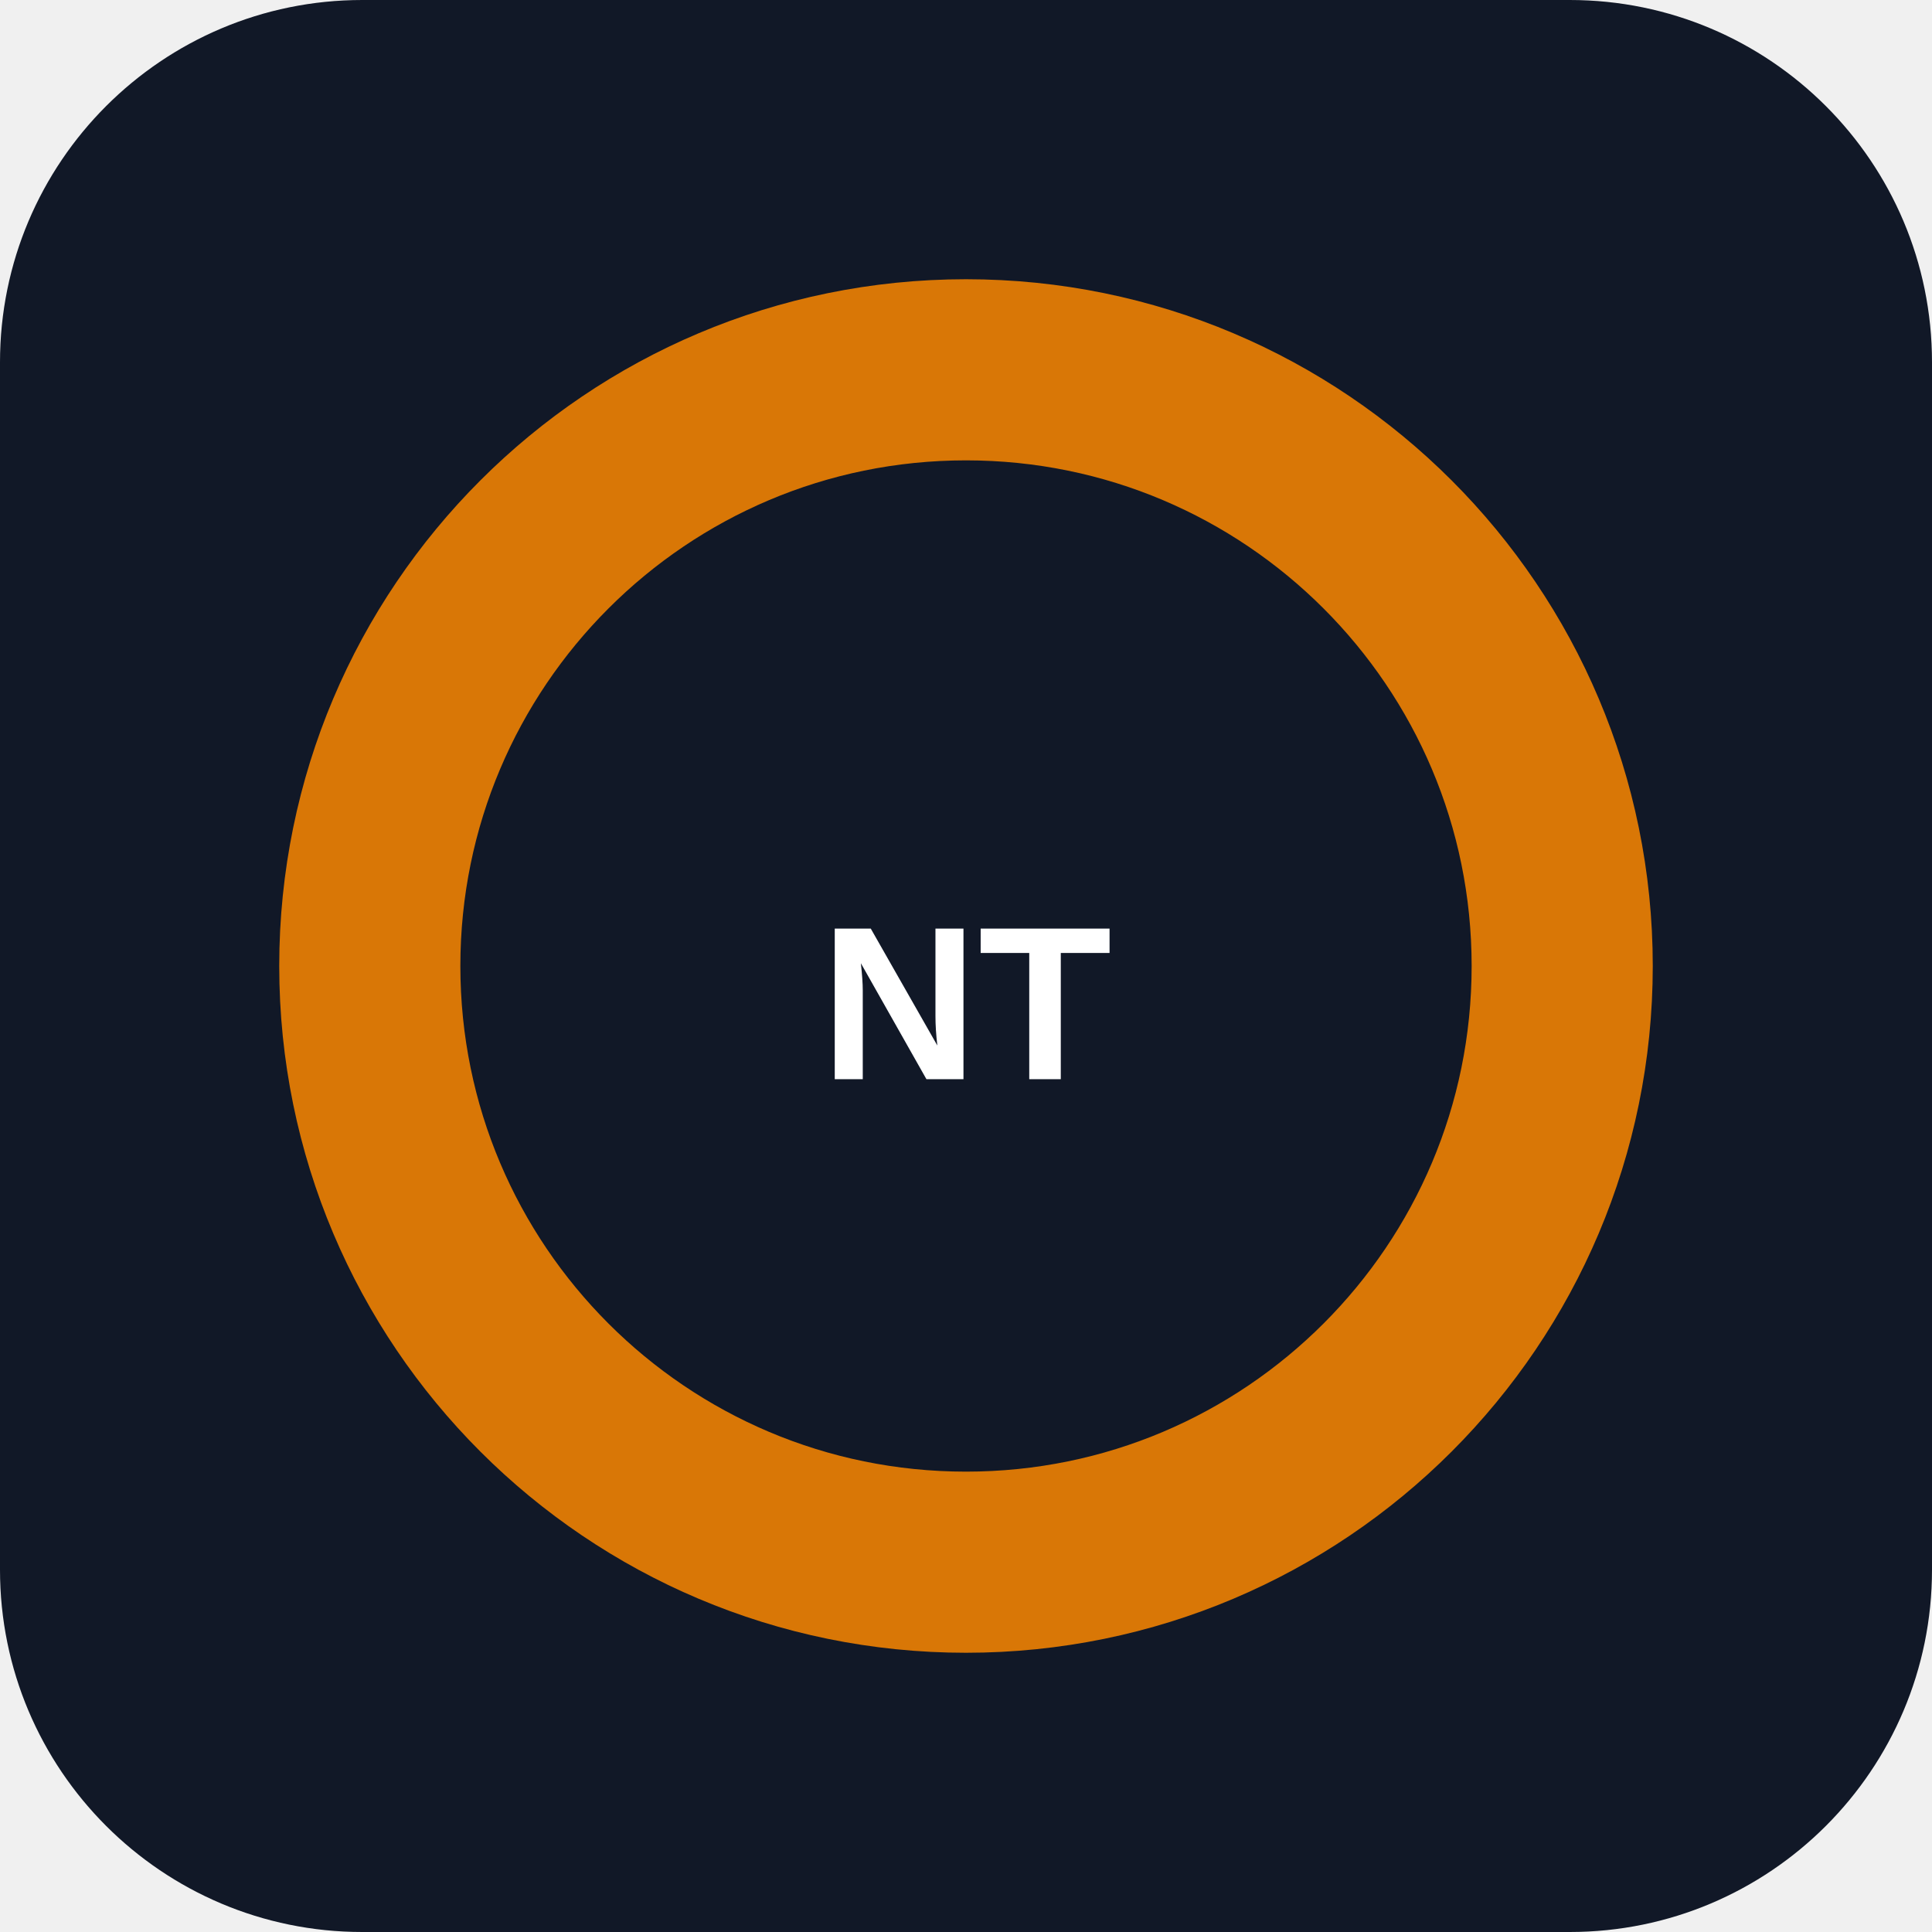
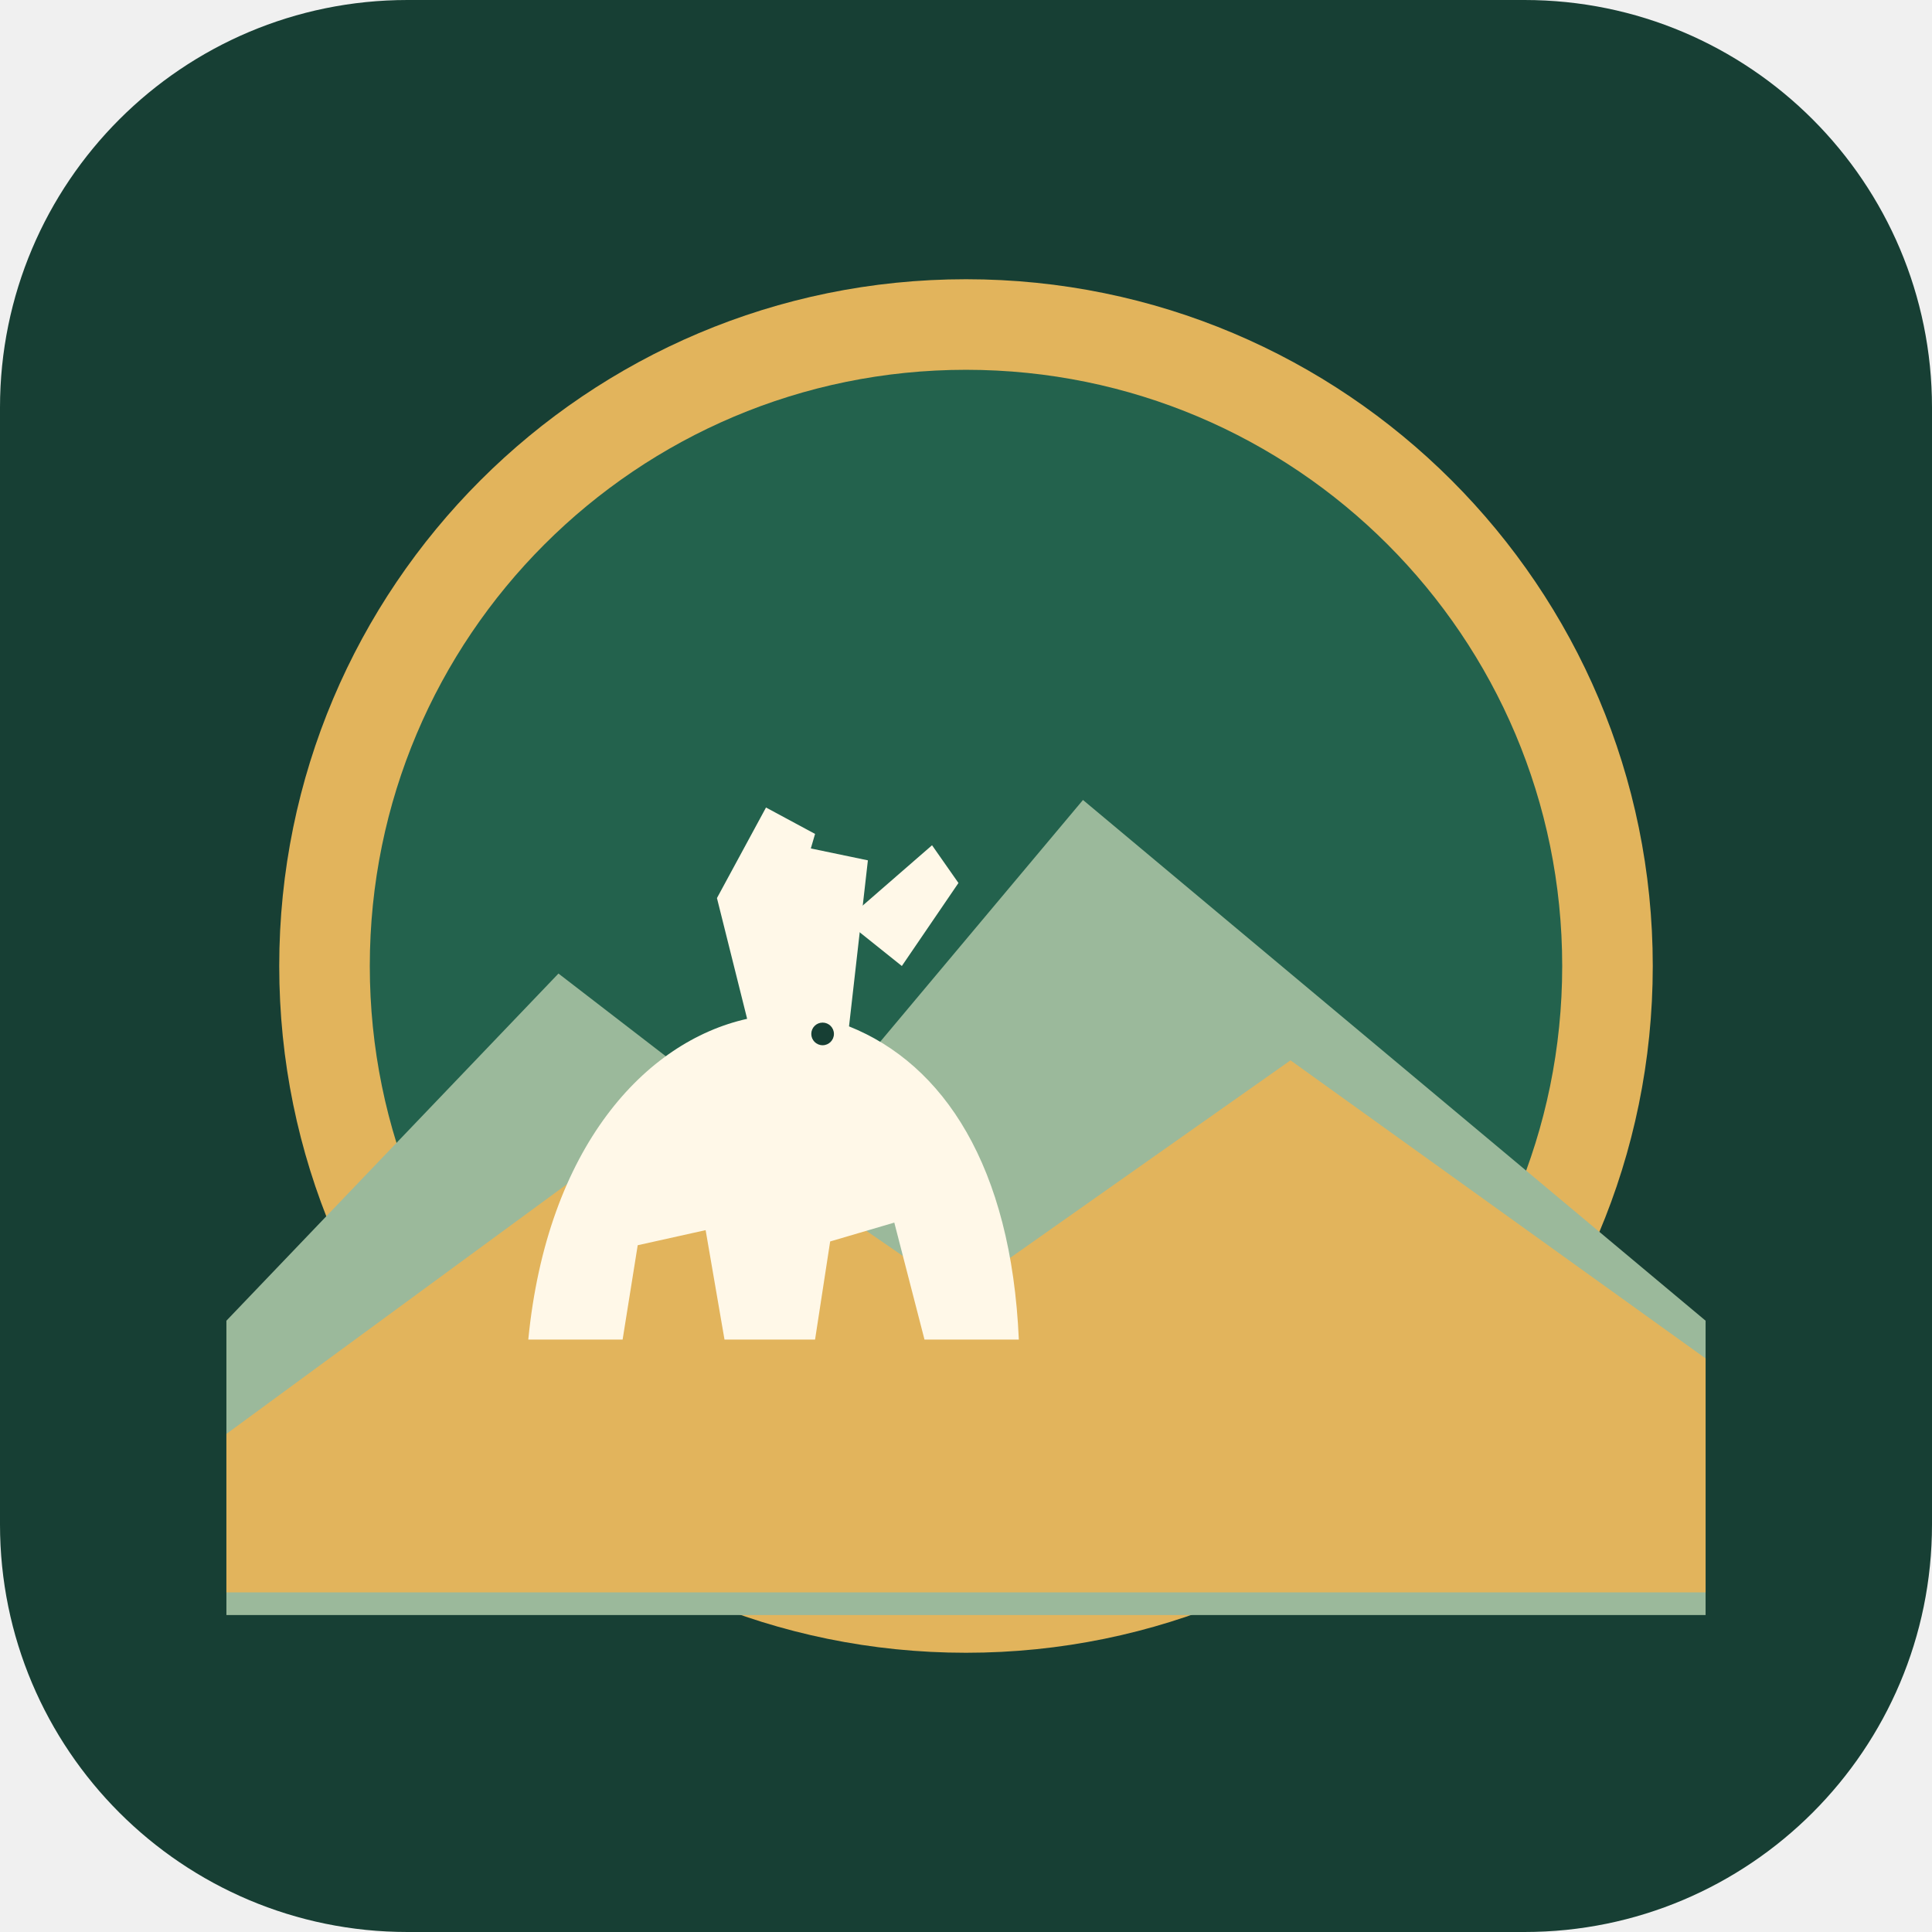
<svg xmlns="http://www.w3.org/2000/svg" viewBox="0 0 512 512">
-   <rect width="512" height="512" rx="96" fill="#111827" />
-   <circle cx="256" cy="256" r="158" fill="none" stroke="#d97706" stroke-width="48" />
-   <circle cx="256" cy="256" r="74" fill="#111827" />
-   <text x="256" y="286" text-anchor="middle" font-family="Arial,sans-serif" font-size="58" font-weight="900" fill="#fff">NT</text>
+   <rect width="512" height="512" rx="108" fill="#173f34" />
+   <circle cx="256" cy="256" r="182" fill="#e2b45c" />
+   <circle cx="256" cy="256" r="158" fill="#23624d" />
+   <path d="M60 350 148 258l61 47 78-93 165 138v78H60z" fill="#9bb99b" />
+   <path d="M60 380 180 292l74 51 88-62 110 79v62H60z" fill="#e2b45c" />
+   <path d="M140 355c5-51 31-79 58-85l8-47 24 5-5 44c25 10 43 37 45 83h-25l-8-31-17 5-4 26h-24l-5-29-18 4-4 25z" fill="#fff8e8" />
+   <path d="M198 270l-8-32 13-24 13 7-7 24 16 13" fill="#fff8e8" />
+   <path d="M224 244l23-20 7 10-15 22" fill="#fff8e8" />
+   <circle cx="218" cy="274" r="3" fill="#173f34" />
</svg>
